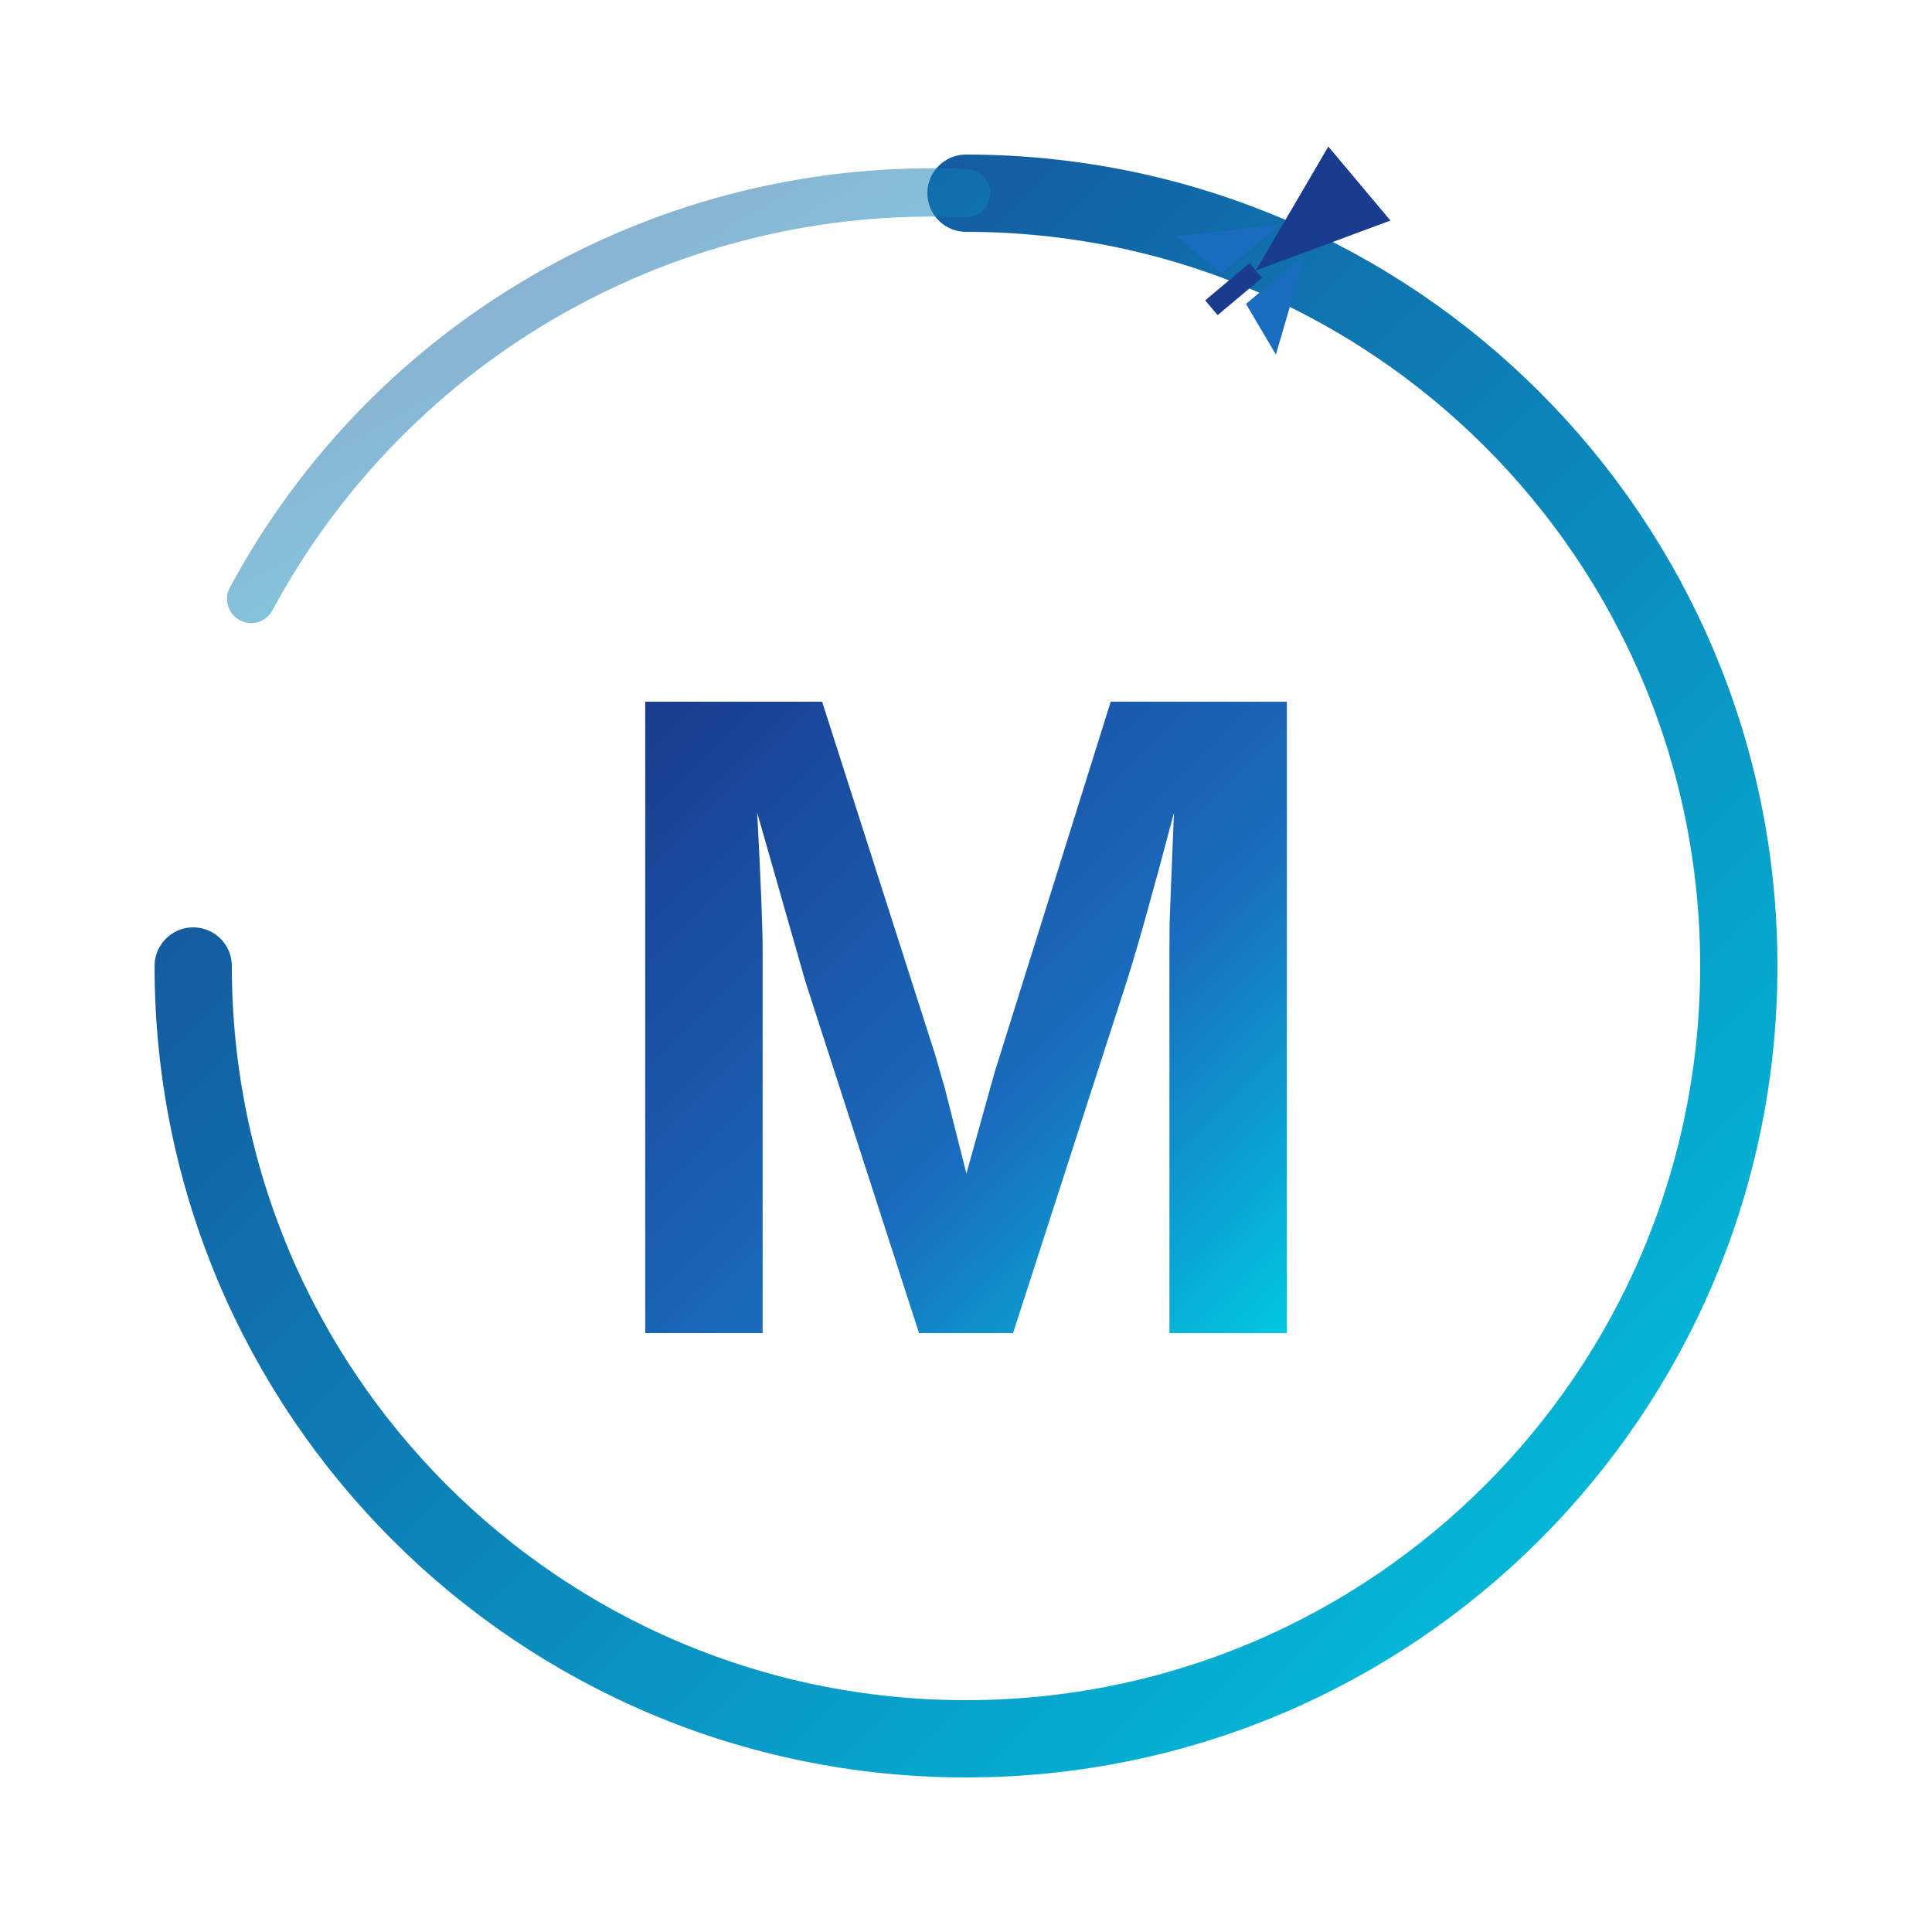
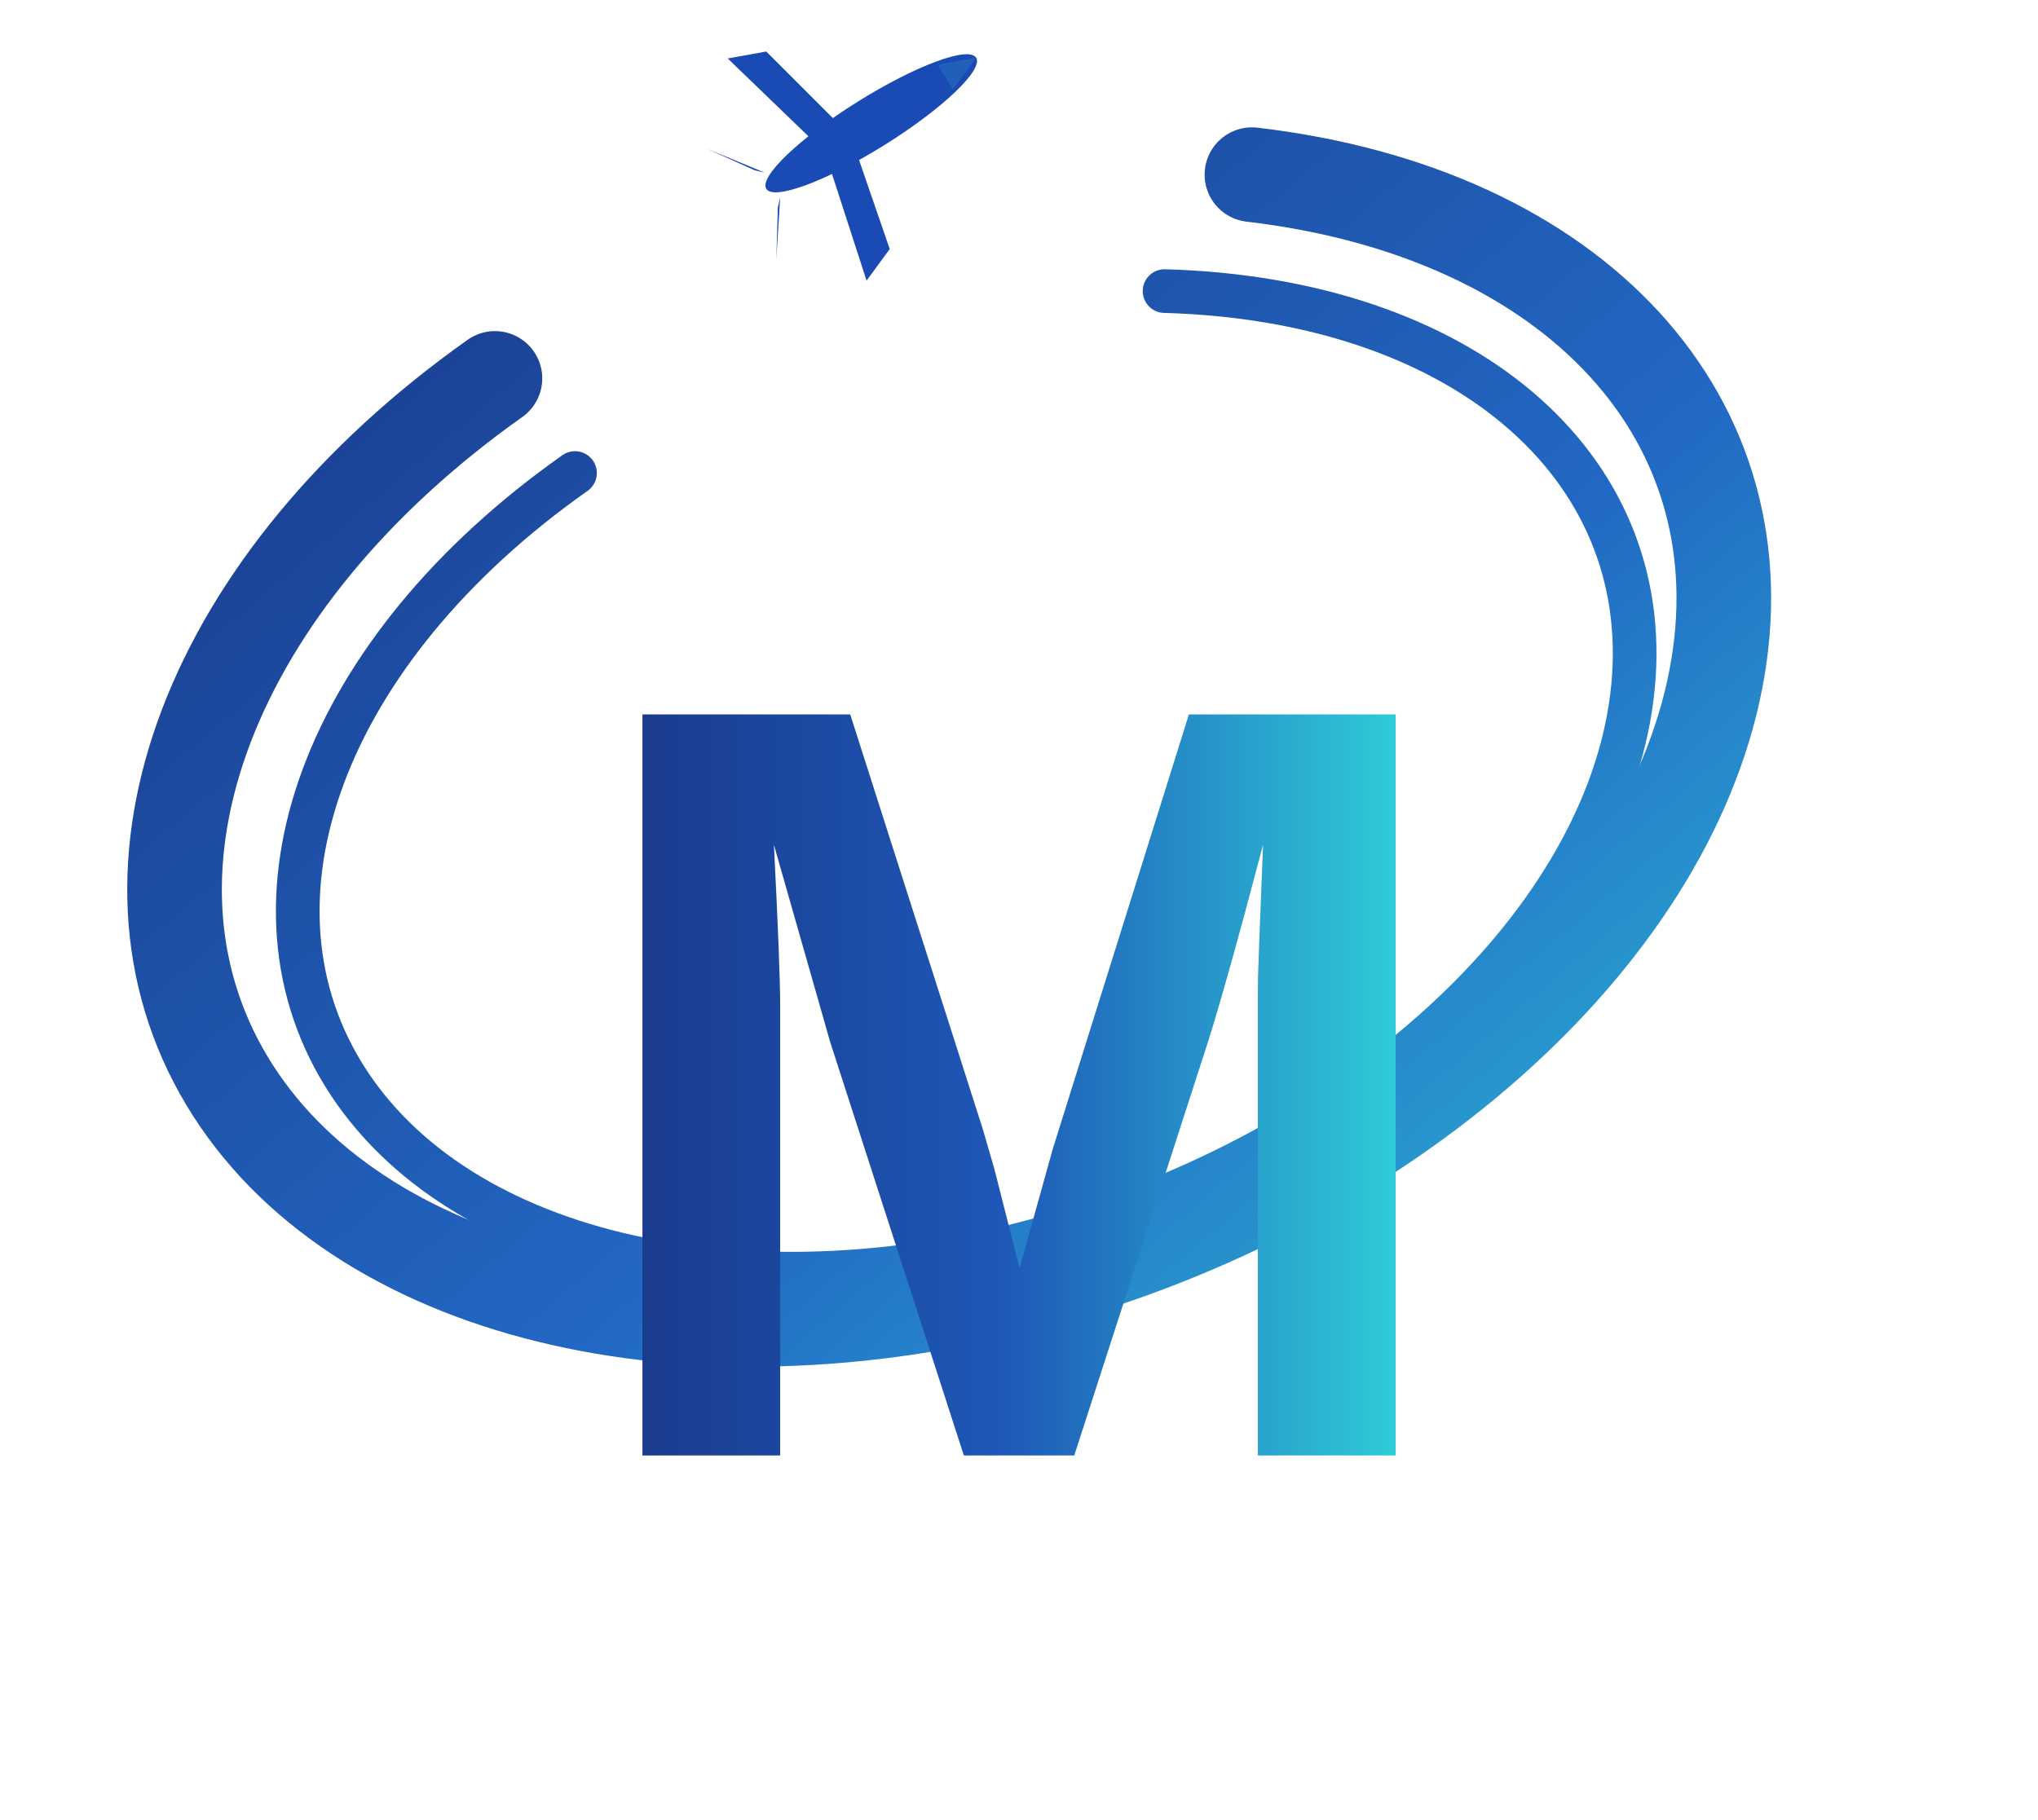
- <svg xmlns="http://www.w3.org/2000/svg" viewBox="0 0 200 200" width="200" height="200">
+ <svg xmlns="http://www.w3.org/2000/svg" viewBox="0 0 280 250">
  <defs>
-     <linearGradient id="mGrad" x1="0%" y1="0%" x2="100%" y2="100%">
-       <stop offset="0%" style="stop-color:#1a3c8e;stop-opacity:1" />
-       <stop offset="60%" style="stop-color:#1a6cbe;stop-opacity:1" />
-       <stop offset="100%" style="stop-color:#00c8e0;stop-opacity:1" />
+     <linearGradient id="mGrad" x1="0%" y1="0%" x2="100%" y2="0%">
+       <stop offset="0%" stop-color="#1a3c8e" />
+       <stop offset="48%" stop-color="#1e58b8" />
+       <stop offset="100%" stop-color="#2ecbd8" />
    </linearGradient>
-     <linearGradient id="swooshGrad" x1="0%" y1="0%" x2="100%" y2="100%">
-       <stop offset="0%" style="stop-color:#1a3c8e;stop-opacity:1" />
-       <stop offset="100%" style="stop-color:#00c8e0;stop-opacity:1" />
+     <linearGradient id="ringGrad" x1="55" y1="22" x2="222" y2="218" gradientUnits="userSpaceOnUse">
+       <stop offset="0%" stop-color="#1a3c8e" />
+       <stop offset="55%" stop-color="#2268c4" />
+       <stop offset="100%" stop-color="#2ecbd8" />
    </linearGradient>
  </defs>
-   <path d="M100,20 A80,80 0 1,1 20,100" fill="none" stroke="url(#swooshGrad)" stroke-width="8" stroke-linecap="round" />
-   <path d="M100,20 A80,80 0 0,0 26,62" fill="none" stroke="url(#swooshGrad)" stroke-width="5" stroke-linecap="round" opacity="0.5" />
-   <text x="100" y="138" font-family="Arial Black, Arial, sans-serif" font-size="95" font-weight="900" text-anchor="middle" fill="url(#mGrad)" letter-spacing="-2">M</text>
-   <g transform="translate(130,28) rotate(-40)">
-     <path d="M0,0 L14,-5 L14,5 Z" fill="#1a3c8e" />
-     <path d="M5,-2 L-4,-8 L-3,-2 Z" fill="#1a6cbe" />
-     <path d="M5,2 L-4,8 L-3,2 Z" fill="#1a6cbe" />
-     <path d="M0,-1 L-6,-1 L-6,1 L0,1 Z" fill="#1a3c8e" />
+   <path d="M 172,24 A 110,74 -20 1,1 68,52" fill="none" stroke="url(#ringGrad)" stroke-width="13" stroke-linecap="round" />
+   <path d="M 160,40 A 95,63 -20 1,1 79,65" fill="none" stroke="url(#ringGrad)" stroke-width="6" stroke-linecap="round" />
+   <text x="140" y="200" font-family="'Arial Black', 'Helvetica Neue', Arial, sans-serif" font-size="148" font-weight="900" text-anchor="middle" fill="url(#mGrad)">M</text>
+   <g transform="translate(118,18) rotate(-32)">
+     <ellipse cx="2" cy="0" rx="17" ry="3.5" fill="#1a4ab4" />
+     <path d="M 2,2 L -6,2 L -10,18 L -5,16 L -2,3 Z" fill="#1a4ab4" />
+     <path d="M 2,-2 L -6,-2 L -10,-18 L -5,-16 L -2,-3 Z" fill="#1a4ab4" />
+     <polygon points="19,0 14,-2 14,2" fill="#2060b8" />
+     <path d="M -14,2 L -19,9 L -15,3 Z" fill="#1a4ab4" />
+     <path d="M -14,-2 L -19,-9 L -15,-3 Z" fill="#1a4ab4" />
  </g>
</svg>
